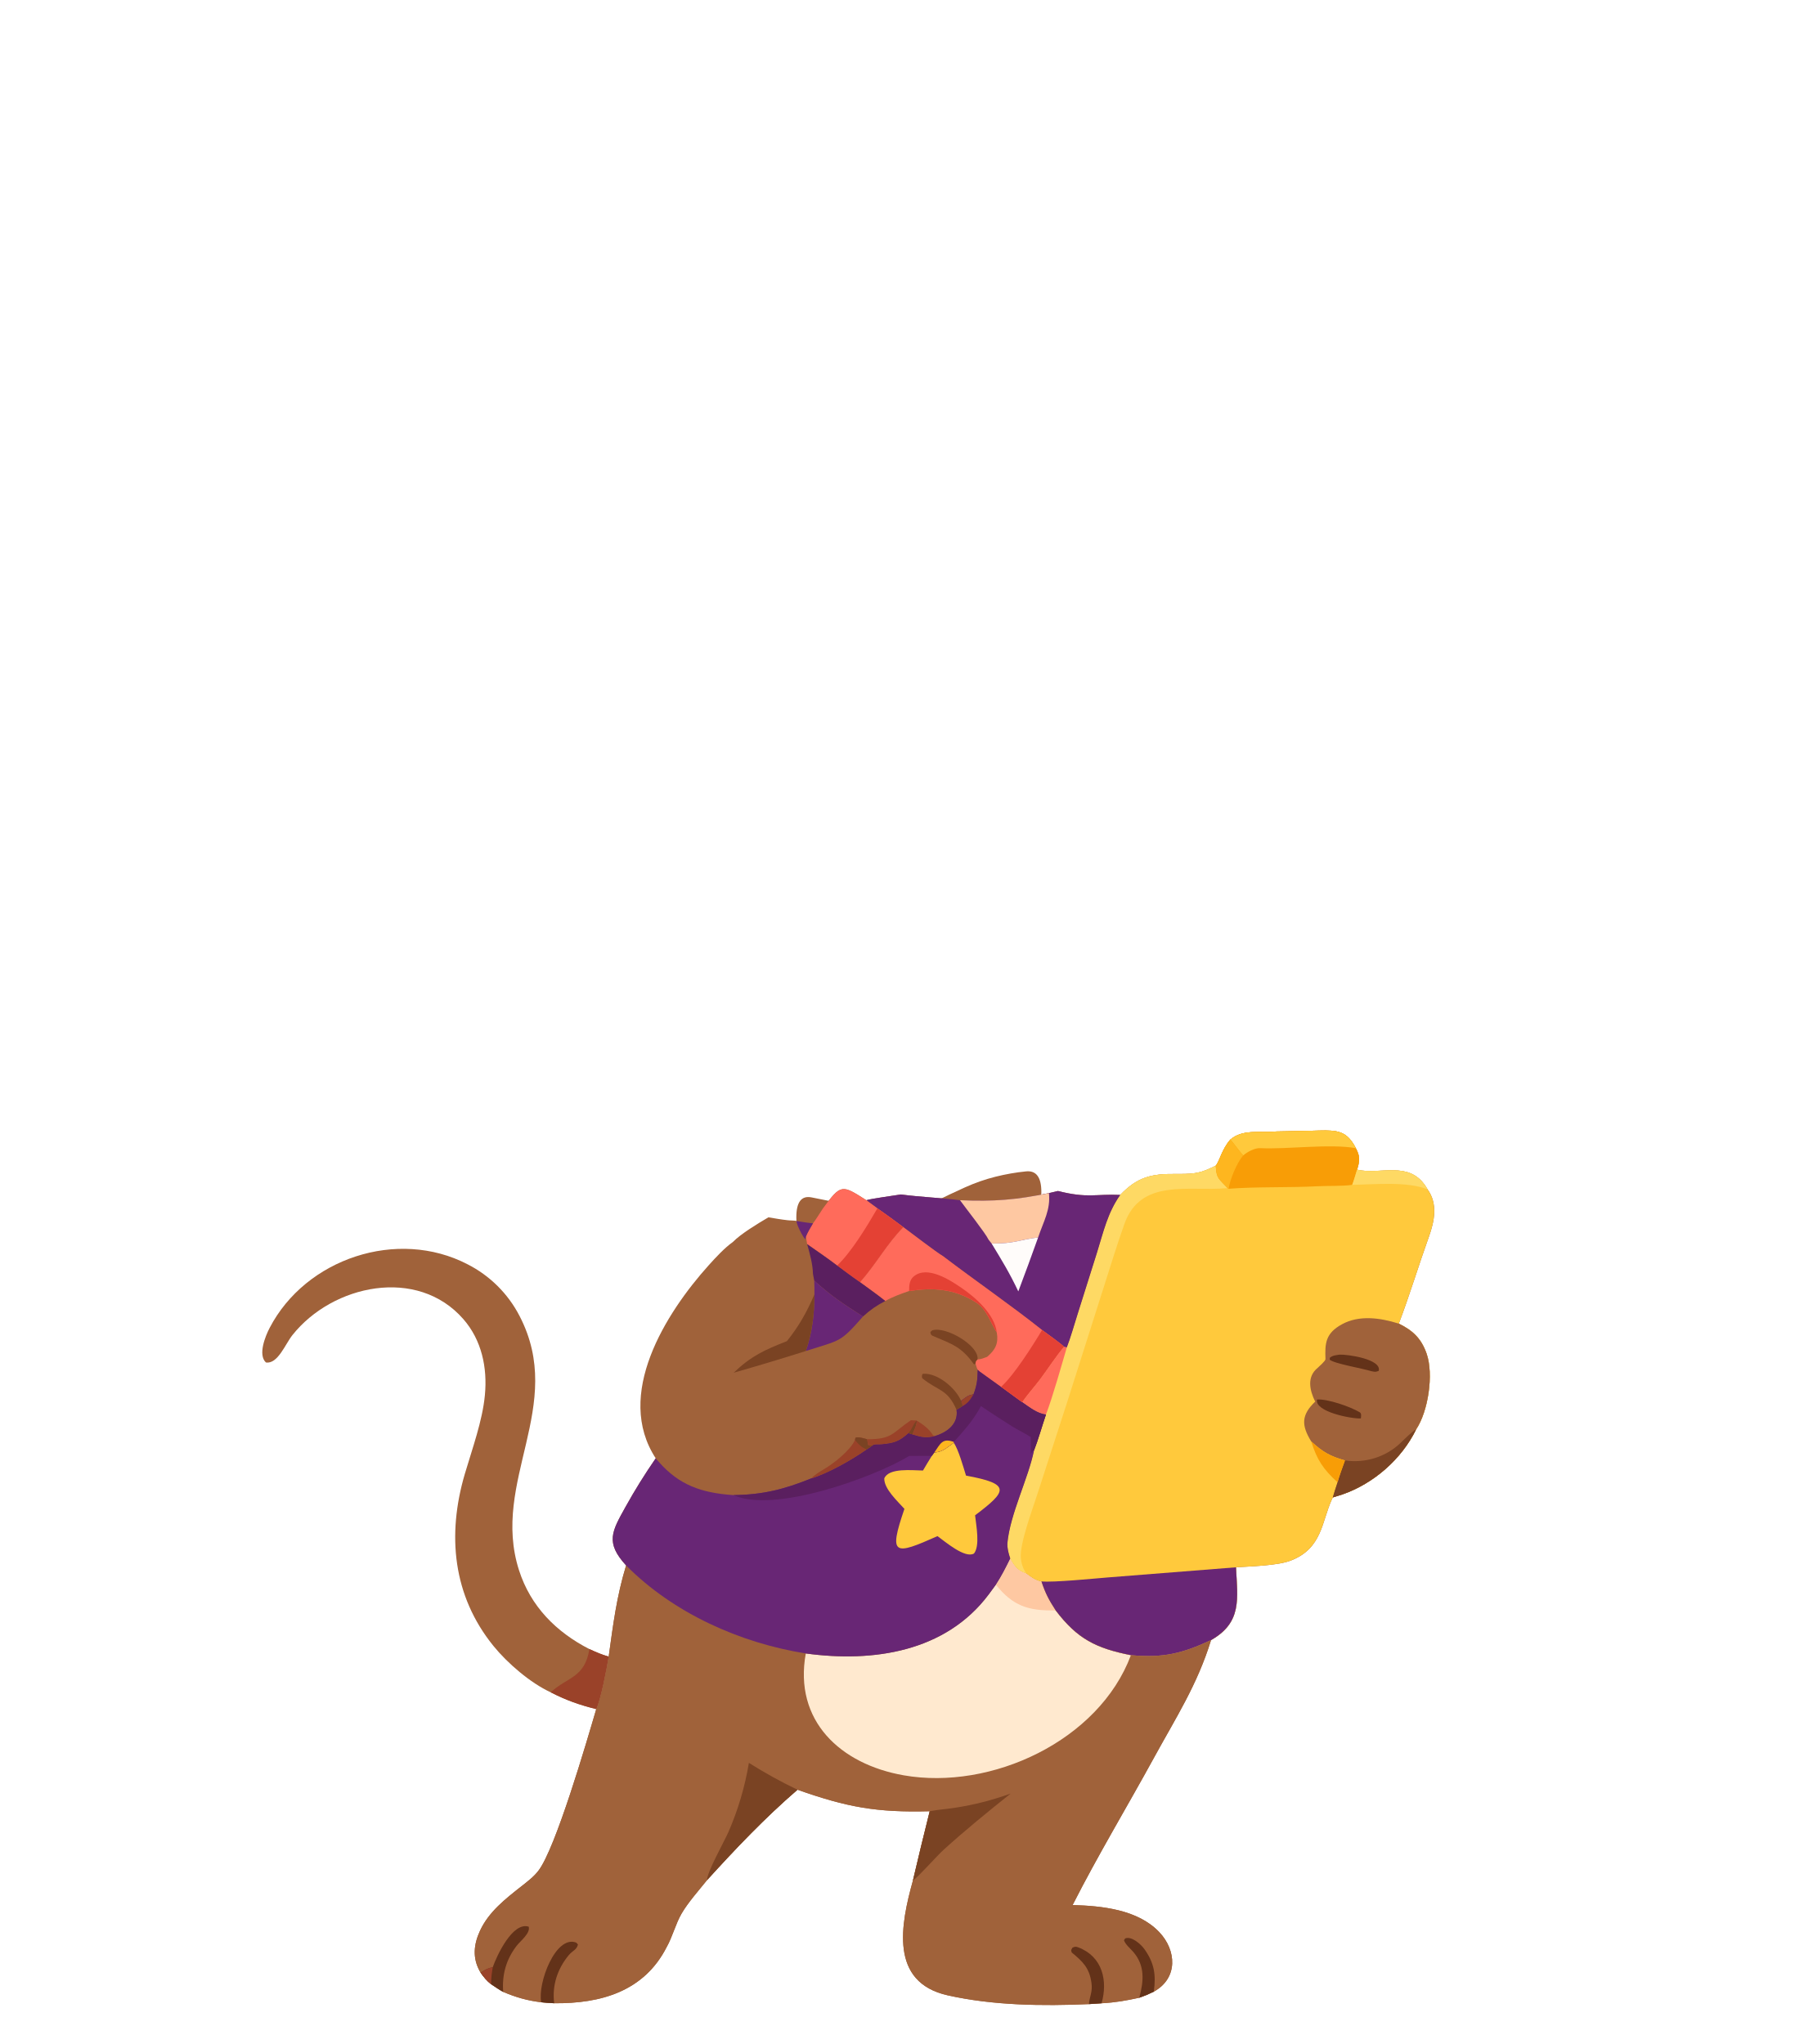
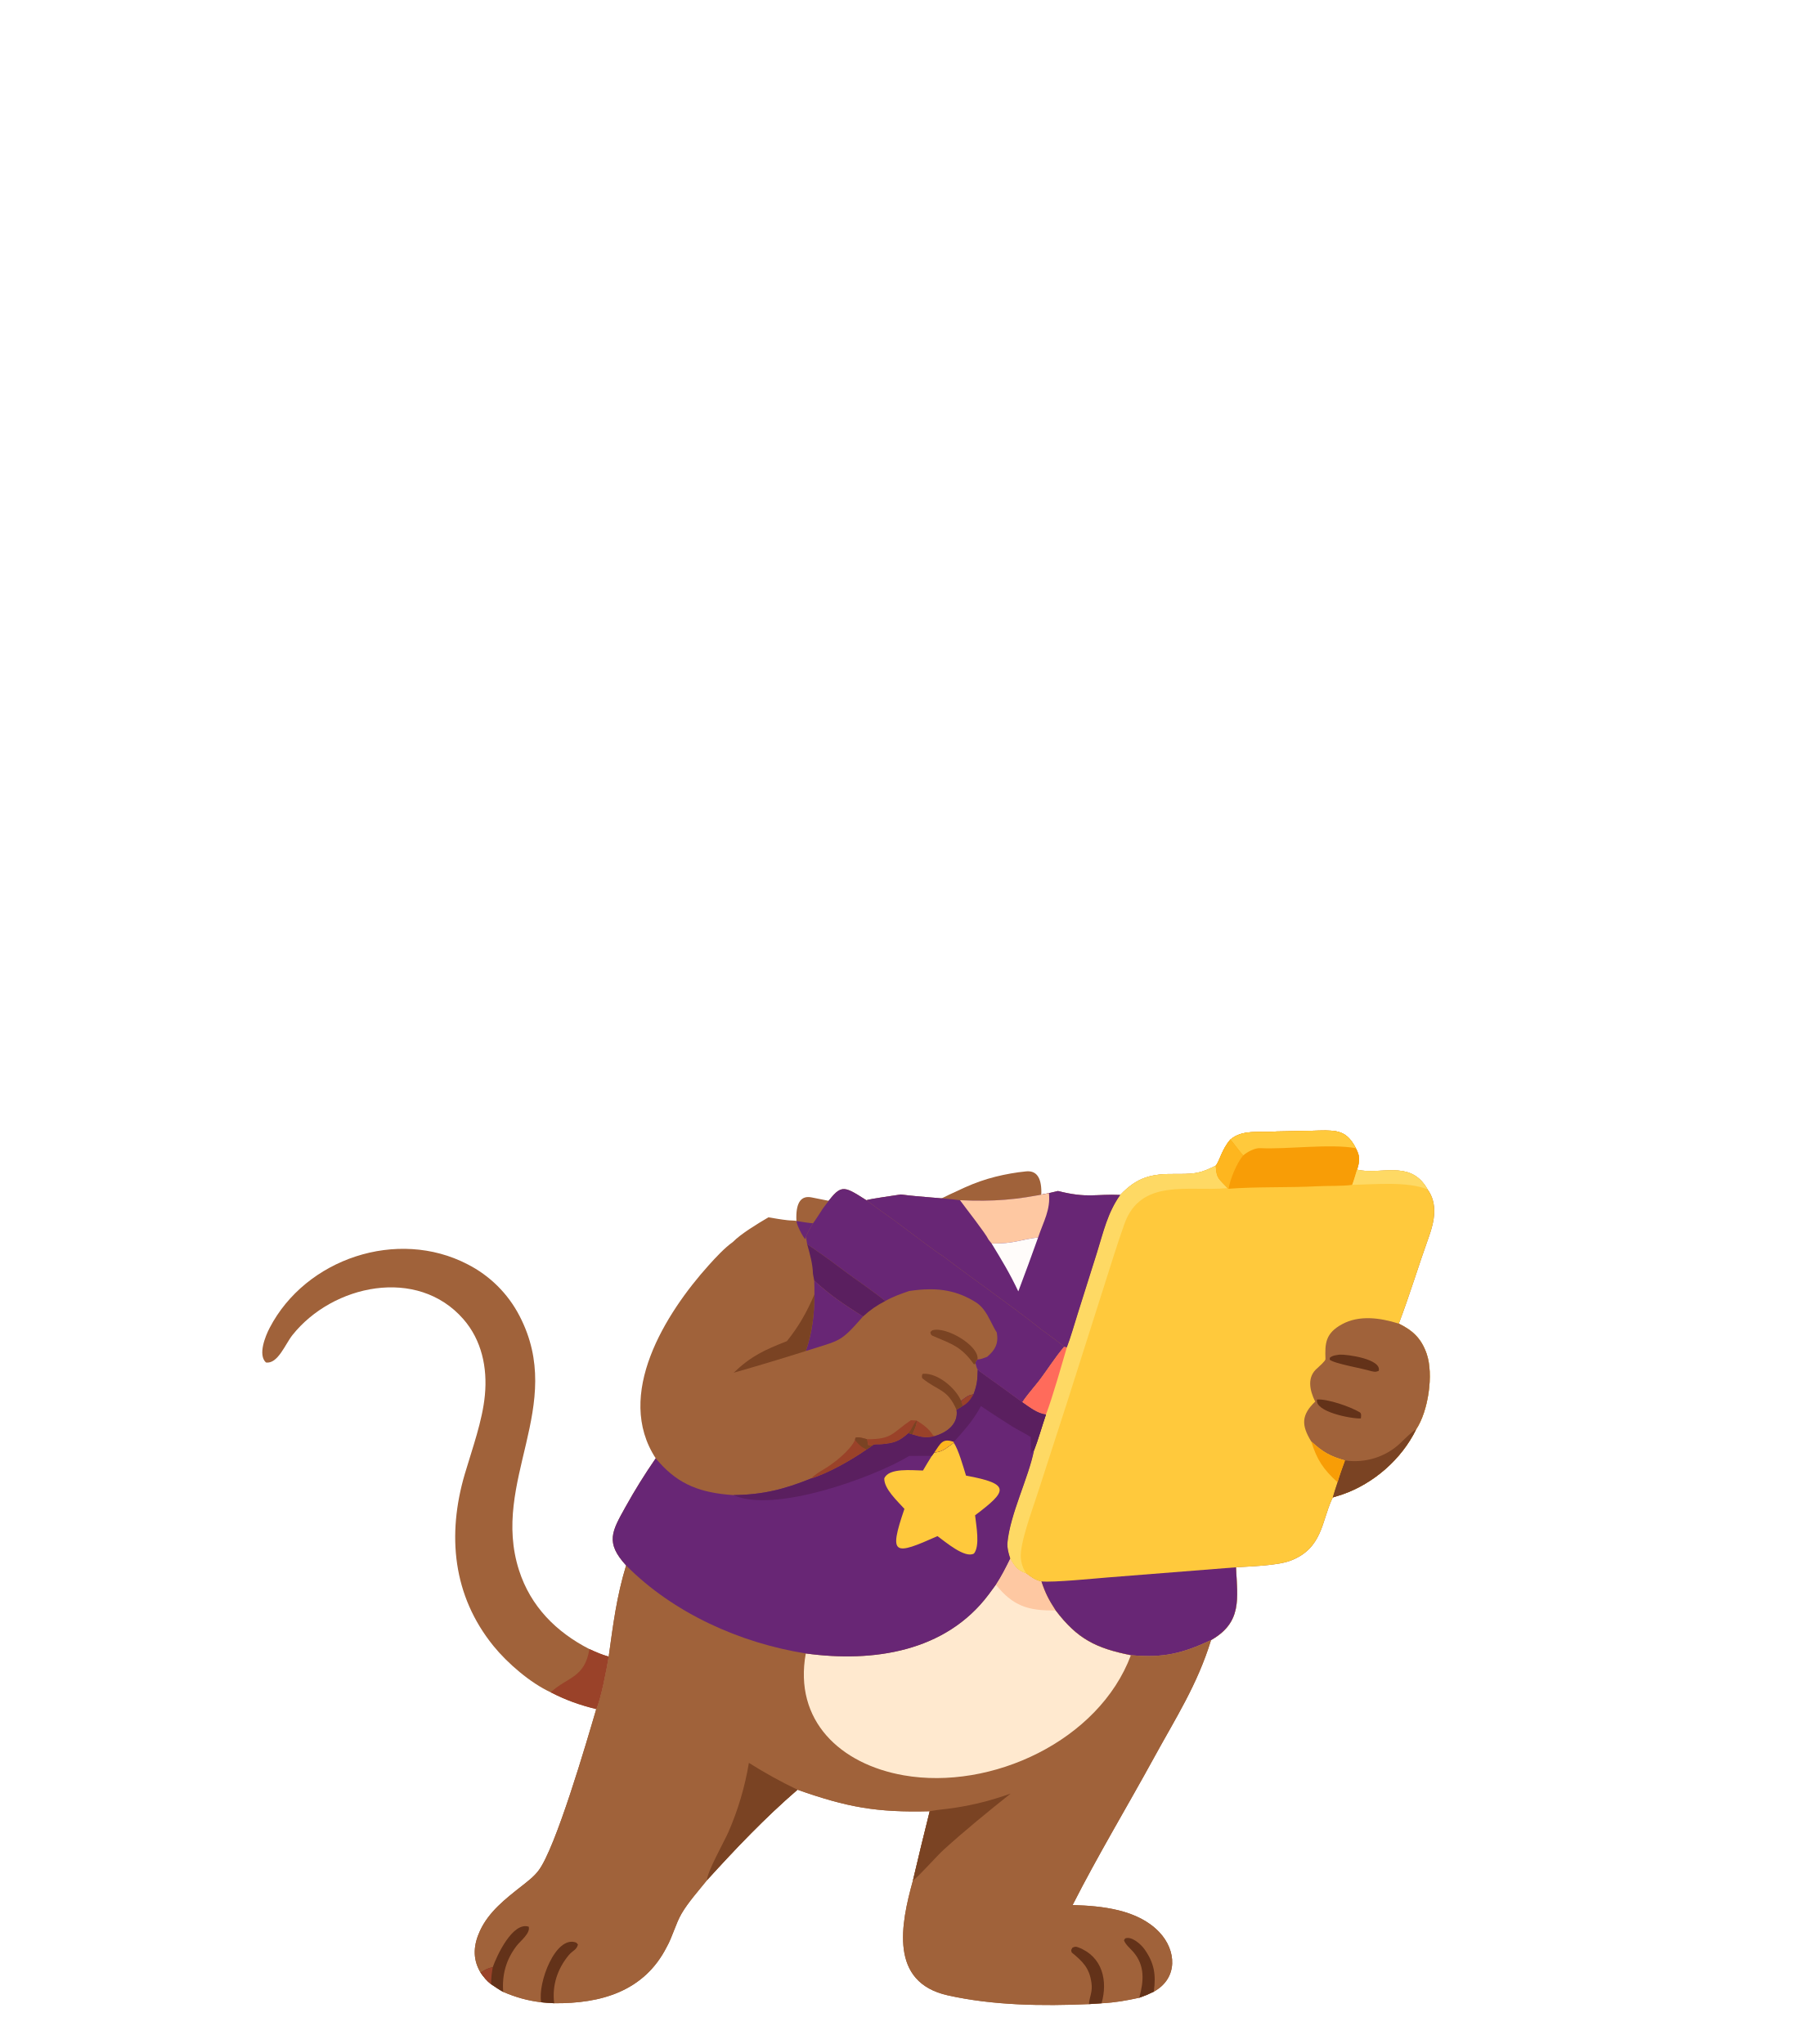
<svg xmlns="http://www.w3.org/2000/svg" width="1178" height="1335" viewBox="0 0 1178 1335" fill="none">
  <path d="M520 795.065C520 785.065 523.333 780.731 530 782.065C536.667 783.398 543.333 784.731 550 786.065C556.667 787.398 563.333 788.565 570 789.565C576.667 790.565 583.333 790.898 590 790.565C596.667 790.231 603.333 788.398 610 785.065C616.667 781.731 623.333 778.565 630 775.565C636.667 772.565 643.333 770.231 650 768.565C656.667 766.898 663.333 765.731 670 765.065C676.667 764.398 680 768.898 680 778.565C680 788.231 676.667 793.398 670 794.065C663.333 794.731 656.667 795.231 650 795.565C643.333 795.898 636.667 797.731 630 801.065C623.333 804.398 616.667 806.565 610 807.565C603.333 808.565 596.667 809.065 590 809.065C583.333 809.065 576.667 808.731 570 808.065C563.333 807.398 556.667 807.565 550 808.565C543.333 809.565 536.667 810.065 530 810.065C523.333 810.065 520 805.065 520 795.065Z" fill="#A0623A" />
  <path d="M833.16 739.015C842.495 738.904 851.967 738.624 861.303 738.409C873.174 738.135 879.465 738.481 885.358 749.921C888.05 754.973 888.063 757.776 886.342 763.382L886.16 763.962C901.219 767.495 919.518 757.958 930.724 774.463C931.233 775.226 931.715 776.008 932.178 776.803C938.991 786.177 936.709 797.571 933.084 807.688C926.363 826.409 920.483 845.939 913.423 864.497C922.589 869.002 928.13 874.223 931.578 884.144C936.285 897.703 932.595 921.906 924.694 933.633C915.189 953.091 896.956 968.977 876.564 976.062C874.497 976.76 872.411 977.412 870.319 978.018L869.836 979.022C862.998 993.676 863.617 1011.26 842.821 1019.29C834.314 1022.58 816.673 1023.03 807.09 1023.65C808.113 1044.08 811.177 1059.68 790.812 1071.2C781.815 1100.42 767.93 1121.73 753.346 1148.37C735.927 1180.2 716.781 1211.98 700.411 1244.24C719.688 1244.79 742.935 1247.18 756.938 1261.86C768.353 1273.82 769.357 1292.06 753.425 1300.82C749.813 1302.58 747.746 1303.45 743.952 1304.79C734.93 1306.72 728.704 1307.89 719.323 1308.4L711.064 1308.95C680.802 1310.26 648.505 1309.88 618.817 1303.21C580.708 1294.64 588.119 1257.03 596.136 1228.22C599.671 1213.11 603.327 1198.03 607.102 1182.98C572.309 1183.89 553.232 1180.37 520.748 1168.93C499.149 1187.62 480.882 1206.88 461.736 1227.92C456.305 1234.71 449.37 1242.42 445.039 1249.87C441.21 1256.46 439.122 1265 435.317 1271.72C420.563 1300.7 392.292 1308.67 361.876 1308.38C359.184 1308.32 356.122 1307.98 353.409 1307.75C344.447 1306.68 336.827 1304.5 328.577 1300.97C326.081 1299.64 323.088 1297.53 320.672 1295.94C317.543 1293.35 316.2 1291.63 313.831 1288.39C313.662 1288.11 313.483 1287.83 313.322 1287.54C308.403 1278.71 309.346 1269.87 313.448 1261.01C319.175 1248.64 329.991 1240.26 340.427 1232.04C344.336 1228.96 348.457 1225.87 351.523 1221.9C362.802 1207.32 382.976 1137.92 389.344 1116.28C392.322 1110.08 396.319 1089.25 397.465 1081.99C400.421 1060.78 402.606 1042.9 408.839 1022.44C395.141 1007.44 399.529 1000.29 408.458 984.211C414.615 973.123 420.988 962.921 428.185 952.465C401.144 911.079 434.433 857.861 462.924 826.214C467.102 821.573 473.338 814.819 478.406 811.306C484.087 805.57 494.704 799.253 501.788 795.068C505.922 795.759 510.019 796.496 514.186 796.952C515.726 797.187 519.333 797.082 520.164 797.474C523.826 798.073 527.193 798.66 530.896 798.973C532.534 796.906 535.755 791.711 537.353 789.299C549.234 773.172 549.626 773.648 565.722 783.895C569.661 782.722 583.194 781.008 588.274 780.141C601.679 781.914 614.804 782.351 626.872 783.889C648.785 784.86 663.741 783.661 684.961 779.261L690.822 777.872C710.301 782.787 715.06 779.73 731.514 780.447C742.622 768.825 751.795 766.569 767.604 766.752C771.033 766.791 777.206 766.778 780.394 766.191L781.502 765.976C786.385 765.07 789.371 763.447 793.882 761.348C796.385 758.48 797.807 750.664 803.452 744.263C811.764 737.32 822.351 740.058 832.527 739.08L833.16 739.015Z" fill="#A0623A" />
  <path d="M650.285 1035.02C653.963 1029.39 656.74 1023.87 659.687 1017.88C662.49 1022.61 664.374 1025.67 670.045 1027.57C673.142 1029.88 676.102 1032.22 680.039 1032.88C682.588 1040.58 684.87 1044.94 689.335 1051.79C703.593 1070.54 715.757 1076.51 738.483 1081.05C759.585 1082.95 771.815 1080.03 790.812 1071.2C781.815 1100.42 767.93 1121.73 753.346 1148.37C735.927 1180.2 716.781 1211.98 700.411 1244.24C719.688 1244.79 742.935 1247.18 756.938 1261.86C768.353 1273.82 769.357 1292.06 753.425 1300.82C749.813 1302.58 747.746 1303.45 743.952 1304.79C734.93 1306.72 728.704 1307.89 719.323 1308.4L711.064 1308.95C680.802 1310.26 648.505 1309.88 618.817 1303.21C580.708 1294.64 588.119 1257.03 596.136 1228.22C599.671 1213.11 603.327 1198.03 607.102 1182.98C572.309 1183.89 553.232 1180.37 520.748 1168.93C499.149 1187.62 480.882 1206.88 461.736 1227.92C456.305 1234.71 449.37 1242.42 445.039 1249.87C441.21 1256.46 439.122 1265 435.317 1271.72C420.563 1300.7 392.292 1308.67 361.876 1308.38C359.184 1308.32 356.122 1307.98 353.409 1307.75C344.447 1306.68 336.827 1304.5 328.577 1300.97C326.081 1299.64 323.088 1297.53 320.672 1295.94C317.543 1293.35 316.2 1291.63 313.831 1288.39C313.662 1288.11 313.483 1287.83 313.322 1287.54C308.403 1278.71 309.346 1269.87 313.448 1261.01C319.175 1248.64 329.991 1240.26 340.427 1232.04C344.336 1228.96 348.457 1225.87 351.523 1221.9C362.802 1207.32 382.976 1137.92 389.344 1116.28C392.322 1110.08 396.319 1089.25 397.465 1081.99C400.421 1060.78 402.606 1042.9 408.839 1022.44C439.644 1053.54 483.236 1073.1 526.174 1079.92C570.015 1085.94 617.447 1078.99 645.623 1041.37C647.199 1039.27 648.747 1037.15 650.285 1035.02Z" fill="#A0623A" />
  <path d="M650.285 1035.02C653.962 1029.39 656.74 1023.87 659.686 1017.88C662.489 1022.61 664.373 1025.67 670.045 1027.57C673.142 1029.88 676.101 1032.22 680.039 1032.88C682.588 1040.58 684.869 1044.94 689.335 1051.79C703.592 1070.54 715.757 1076.51 738.482 1081.05C717.576 1136.98 647.261 1169.57 590.089 1159.51C548.828 1152.25 518.181 1123.98 526.173 1079.92C570.014 1085.94 617.447 1078.99 645.622 1041.37C647.199 1039.27 648.746 1037.15 650.285 1035.02Z" fill="#FFE9CF" />
  <path d="M650.285 1035.02C653.963 1029.39 656.74 1023.87 659.686 1017.88C662.49 1022.61 664.374 1025.67 670.045 1027.57C673.142 1029.88 676.101 1032.22 680.039 1032.88C682.588 1040.58 684.87 1044.94 689.335 1051.79C671.316 1052.18 661.486 1048.87 650.285 1035.02Z" fill="#FEC8A2" />
  <path d="M489.026 1151.39C499.25 1157.85 509.841 1163.7 520.747 1168.93C499.148 1187.62 480.882 1206.88 461.736 1227.92C461.508 1223 472.795 1203.06 475.681 1196.51C481.969 1182.07 486.451 1166.92 489.026 1151.39Z" fill="#7A4323" />
  <path d="M607.102 1182.98L608.255 1182.76C612.394 1181.98 618.818 1181.47 623.511 1180.73C636.797 1178.65 647.3 1175.88 659.921 1171.47C644.917 1183.43 630.533 1195.14 616.299 1208.03C611.745 1212.14 599.572 1226 596.136 1228.22C599.671 1213.11 603.326 1198.03 607.102 1182.98Z" fill="#7A4323" />
  <path d="M321.778 1284.8C324.402 1277.31 334.777 1254.91 345.272 1258.39C346.383 1262.75 339.869 1267.59 337.304 1270.94C330.441 1279.92 327.757 1289.75 328.577 1300.97C326.081 1299.64 323.088 1297.53 320.672 1295.94C317.542 1293.35 316.2 1291.63 313.831 1288.39C316.786 1286.44 318.286 1285.64 321.778 1284.8Z" fill="#633219" />
  <path d="M313.831 1288.39C316.786 1286.44 318.286 1285.64 321.778 1284.8C321.058 1289.25 320.742 1291.47 320.672 1295.94C317.542 1293.35 316.2 1291.63 313.831 1288.39Z" fill="#9A4229" />
  <path d="M353.408 1307.75C350.919 1295.32 362.851 1263.54 376.312 1268.79L377.391 1270.01C376.638 1273.52 373.851 1274.01 371.395 1276.97C363.933 1285.99 360.426 1296.87 361.876 1308.38C359.184 1308.32 356.122 1307.98 353.408 1307.75Z" fill="#633219" />
  <path d="M711.064 1308.95C711.468 1303.85 713.541 1301.12 712.733 1295.17C711.383 1285.23 706.976 1281.09 699.792 1275.2C699.349 1273.1 699.258 1274.12 700.32 1272.06C701.885 1271.44 702.335 1271.22 704.017 1271.85C720.028 1277.86 723.476 1293.8 719.324 1308.4L711.064 1308.95Z" fill="#633219" />
  <path d="M743.953 1304.79C746.795 1294.11 747.942 1283.86 739.839 1274.64C737.864 1272.4 734.8 1269.93 733.959 1267.22L734.735 1266.04C738.959 1264.38 745.015 1269.85 747.271 1273C753.823 1282.19 754.924 1289.9 753.425 1300.82C749.813 1302.58 747.747 1303.45 743.953 1304.79Z" fill="#633219" />
  <path d="M833.16 739.015C842.495 738.904 851.967 738.624 861.302 738.409C873.174 738.135 879.465 738.481 885.358 749.921C888.05 754.973 888.063 757.776 886.342 763.382L886.16 763.962C901.219 767.495 919.518 757.958 930.724 774.463C931.233 775.226 931.715 776.008 932.178 776.803C938.99 786.177 936.709 797.571 933.084 807.688C926.363 826.409 920.483 845.939 913.423 864.497C922.588 869.002 928.13 874.223 931.578 884.144C936.285 897.703 932.595 921.906 924.694 933.633C915.189 953.091 896.955 968.977 876.564 976.062C874.497 976.76 872.411 977.412 870.318 978.018L869.836 979.022C862.997 993.676 863.617 1011.26 842.821 1019.29C834.313 1022.58 816.673 1023.03 807.09 1023.65C808.113 1044.08 811.177 1059.68 790.811 1071.2C771.815 1080.03 759.585 1082.95 738.483 1081.05C715.757 1076.51 703.593 1070.54 689.335 1051.79C684.87 1044.94 682.588 1040.58 680.039 1032.88C676.102 1032.22 673.142 1029.88 670.045 1027.57C664.374 1025.67 662.49 1022.61 659.686 1017.88C658.65 1014.85 657.561 1010.84 657.861 1007.68C659.647 988.78 671.558 965.502 675.215 947.335C677.764 940.934 680.606 930.908 683.018 923.894C677.308 923.21 672.203 919.077 667.477 915.824C669.791 912.044 675.945 905.069 678.983 901.027C684.009 894.339 689.466 885.78 694.779 879.607L696.637 879.992C698.905 874.334 701.8 864.211 703.729 858.122L716.305 818.235C720.575 804.566 723.235 792.154 731.514 780.447C742.622 768.825 751.795 766.569 767.603 766.752C771.033 766.791 777.206 766.778 780.394 766.191L781.502 765.976C786.385 765.07 789.371 763.447 793.882 761.348C796.385 758.48 797.806 750.664 803.452 744.263C811.764 737.32 822.351 740.058 832.527 739.08L833.16 739.015Z" fill="#FFC93C" />
  <path d="M858.812 915.44C855.129 907.976 853.29 899.248 860.331 893.485C861.315 892.547 865.566 888.851 865.527 887.703C865.175 877.619 865.318 870.879 876.394 864.869C887.542 858.82 901.069 860.619 913.422 864.497C922.588 869.002 928.129 874.223 931.578 884.144C936.285 897.703 932.595 921.906 924.694 933.633C915.189 953.091 896.955 968.977 876.563 976.062C874.497 976.76 872.411 977.412 870.318 978.018C871.172 974.889 872.417 971.291 873.428 968.162C874.608 963.801 876.746 958.234 878.278 953.873C868.304 950.998 863.792 948.385 856.224 941.449C849.718 930.895 849.685 924.175 858.812 915.44Z" fill="#A0623A" />
  <path d="M878.278 953.873C891.466 955.757 904.883 951.657 914.544 942.42C916.878 940.184 922.041 934.93 924.694 933.633C915.189 953.091 896.955 968.977 876.564 976.062C874.497 976.76 872.411 977.412 870.318 978.018C871.172 974.889 872.418 971.291 873.428 968.162C874.608 963.801 876.746 958.234 878.278 953.873Z" fill="#7A4323" />
  <path d="M874.693 884.75C879.83 884.509 902.334 887.677 900.307 895.35C898.129 896.171 897.953 896.041 895.567 895.578C889.218 893.609 871.114 890.643 868.298 888.023L868.363 886.81C870.195 885.213 872.209 885.181 874.693 884.75Z" fill="#633219" />
  <path d="M859.966 914.077C866.668 913.491 881.838 918.751 887.9 922.402C889.204 923.184 888.754 925.165 888.624 926.43C882.307 926.723 858.389 922.056 859.966 914.077Z" fill="#633219" />
  <path d="M680.039 1032.88C688.344 1033.6 713.606 1031.07 723.45 1030.27L807.09 1023.65C808.113 1044.08 811.177 1059.68 790.811 1071.2C771.815 1080.03 759.585 1082.95 738.483 1081.05C715.757 1076.51 703.593 1070.54 689.335 1051.79C684.87 1044.94 682.588 1040.58 680.039 1032.88Z" fill="#682675" />
  <path d="M793.882 761.348C794.364 769.802 795.714 769.626 801.633 775.962L800.942 776.034C776.313 778.342 744.884 769.242 734.174 799.54C729.18 813.646 724.812 827.935 720.262 842.191L696.604 916.594L677.34 976.069C674.191 985.814 665.834 1008.16 666.59 1017.44C666.864 1021.05 668.05 1024.53 670.045 1027.57C664.374 1025.67 662.49 1022.61 659.686 1017.88C658.65 1014.85 657.561 1010.84 657.861 1007.68C659.647 988.78 671.558 965.502 675.215 947.335C677.764 940.934 680.606 930.908 683.018 923.894C677.308 923.21 672.203 919.077 667.477 915.824C669.791 912.044 675.945 905.069 678.983 901.027C684.009 894.339 689.466 885.78 694.779 879.607L696.637 879.992C698.905 874.334 701.8 864.211 703.729 858.122L716.305 818.235C720.575 804.566 723.235 792.154 731.514 780.447C742.622 768.824 751.795 766.569 767.603 766.752C771.033 766.791 777.206 766.778 780.394 766.191L781.502 765.976C786.385 765.07 789.371 763.447 793.882 761.348Z" fill="#FED964" />
  <path d="M694.779 879.607L696.636 879.992C692.973 892.494 687.484 912.044 683.018 923.894C677.307 923.21 672.203 919.077 667.477 915.824C669.791 912.044 675.945 905.069 678.983 901.027C684.009 894.339 689.465 885.78 694.779 879.607Z" fill="#FF6B5B" />
  <path d="M833.159 739.015C842.495 738.904 851.967 738.624 861.302 738.409C873.174 738.135 879.464 738.481 885.358 749.921C888.05 754.973 888.063 757.776 886.342 763.382L886.16 763.962C885.293 766.758 884.021 771.295 882.991 773.863C876.596 774.802 867.046 774.424 860.35 774.776C841.615 775.773 820.838 774.985 802.285 776.412L801.633 775.962C795.714 769.626 794.364 769.802 793.882 761.348C796.385 758.48 797.806 750.664 803.452 744.263C811.764 737.32 822.351 740.058 832.527 739.08L833.159 739.015Z" fill="#F89D06" />
  <path d="M833.16 739.015C842.495 738.904 851.967 738.624 861.303 738.409C873.174 738.135 879.465 738.481 885.358 749.921C868.382 746.844 840.833 750.768 822.99 749.895C819.313 749.712 814.561 752.3 811.777 754.653C809.3 751.863 806.203 747.502 803.452 744.263C811.764 737.32 822.351 740.058 832.527 739.08L833.16 739.015Z" fill="#FFC93C" />
  <path d="M793.882 761.348C796.385 758.479 797.806 750.664 803.452 744.262C806.203 747.502 809.299 751.863 811.777 754.653C807.52 759.75 803.23 770.193 802.285 776.412L801.633 775.962C795.714 769.626 794.364 769.802 793.882 761.348Z" fill="#FEB61F" />
  <path d="M882.991 773.863C884.021 771.295 885.292 766.758 886.159 763.962C901.219 767.495 919.518 757.958 930.724 774.463C931.232 775.226 931.715 776.008 932.178 776.803C918.775 771.504 898.116 773.563 882.991 773.863Z" fill="#FED964" />
  <path d="M856.225 941.449C863.793 948.385 868.304 950.998 878.279 953.873C876.747 958.234 874.608 963.801 873.429 968.162C864.106 959.636 859.954 953.469 856.225 941.449Z" fill="#F89D06" />
  <path d="M638.459 894.606L640.029 895.949C644.558 899.267 649.118 902.54 653.708 905.773L667.477 915.824C672.203 919.077 677.307 923.21 683.018 923.894C680.606 930.908 677.764 940.934 675.215 947.335C671.558 965.502 659.647 988.78 657.861 1007.68C657.561 1010.84 658.65 1014.85 659.686 1017.88C656.74 1023.87 653.963 1029.39 650.285 1035.02C648.747 1037.15 647.199 1039.27 645.623 1041.37C617.447 1078.99 570.014 1085.94 526.173 1079.92C483.235 1073.1 439.644 1053.54 408.839 1022.44C395.14 1007.44 399.529 1000.29 408.458 984.21C414.615 973.122 420.988 962.921 428.185 952.465C441.093 968.155 454.688 974.218 474.916 976.186C476.266 976.317 477.621 976.421 478.976 976.499C498.248 976.271 512.12 972.731 529.775 965.594C541.056 962.171 556.236 953.456 565.836 946.742C567.06 946.012 569.17 944.434 570.405 943.58C571.823 943.163 573.992 943.411 575.585 943.261C584.031 942.485 586.972 941.449 593.196 936.006L595.796 936.834C601.377 938.594 604.668 939.415 610.695 937.87C618.566 935.471 625.955 929.93 624.621 920.798L628.493 918.406L627.579 914.905L628.237 914.436C631.558 912.089 631.539 911.581 635.735 910.629C638.087 904.117 638.253 901.568 638.459 894.606Z" fill="#682675" />
  <path d="M622.778 942.322C625.758 946.351 629.157 958.456 630.796 963.762C660.417 969.205 657.738 973.826 636.729 989.686C637.444 996.381 640.061 1009.55 636.004 1014.65C630.14 1018.1 617.186 1006.88 612.177 1003.29C583.919 1015.88 580.028 1016.29 590.588 985.488C585.915 980.273 577.276 972.425 577.428 965.613C580.354 958.449 595.942 960.392 602.697 960.444C604.575 957.217 606.506 954.023 608.489 950.862L610.096 948.671C616.031 948.15 617.89 945.64 622.778 942.322Z" fill="#FFC93C" />
  <path d="M638.459 894.606L640.028 895.949C644.558 899.267 649.118 902.54 653.708 905.773L667.476 915.824C672.203 919.077 677.307 923.21 683.018 923.894C680.606 930.908 677.764 940.934 675.215 947.335L674.563 947.407C673.846 948.6 673.976 948.398 673.07 949.421C673.278 948.906 673.018 940.497 673.096 938.62C670.162 936.599 664.478 933.829 661.003 931.658C654.034 927.317 647.365 922.89 640.538 918.353C635.565 927.779 629.861 933.855 622.864 941.775L622.777 942.322C617.89 945.64 616.03 948.15 610.095 948.671L608.488 950.862L593.721 950.914C570.245 965.137 505.108 988.571 478.976 976.499C498.248 976.271 512.119 972.731 529.774 965.594C541.056 962.171 556.236 953.456 565.835 946.742C567.06 946.012 569.17 944.434 570.405 943.58C571.822 943.163 573.991 943.411 575.585 943.261C584.031 942.485 586.971 941.449 593.195 936.006L595.796 936.834C601.377 938.594 604.668 939.415 610.695 937.87C618.566 935.471 625.955 929.93 624.621 920.798L628.493 918.406L627.579 914.905L628.237 914.436C631.558 912.089 631.539 911.581 635.735 910.629C638.087 904.117 638.253 901.568 638.459 894.606Z" fill="#5A1F5F" />
  <path d="M610.095 948.671C614.14 942.837 615.352 939.057 622.864 941.775L622.777 942.322C617.89 945.64 616.03 948.15 610.095 948.671Z" fill="#FEB61F" />
  <path d="M627.579 914.905L628.237 914.436C631.558 912.089 631.539 911.581 635.735 910.629C633.549 914.208 632.333 916.255 628.493 918.406L627.579 914.905Z" fill="#9A4229" />
  <path d="M690.822 777.872C710.301 782.787 715.06 779.73 731.514 780.447C723.235 792.154 720.575 804.566 716.305 818.235L703.73 858.122C701.8 864.21 698.906 874.334 696.637 879.992L694.779 879.607C693.019 877.684 683.051 870.572 680.463 868.676C660.424 852.699 636.522 836.239 615.791 820.438C611.898 818.261 594.42 804.839 589.835 801.469C584.268 797.291 578.634 793.204 572.937 789.208L565.723 783.895C569.661 782.722 583.194 781.008 588.274 780.141C601.679 781.914 614.804 782.35 626.872 783.889C648.785 784.86 663.742 783.661 684.961 779.261L690.822 777.872Z" fill="#682675" />
  <path d="M626.872 783.889C648.785 784.86 663.741 783.661 684.961 779.26C686.082 790.27 681.46 797.545 677.894 808.209C665.065 809.813 662.705 812.303 647.515 812.179L645.561 809.715C643.547 805.446 630.536 788.98 626.872 783.889Z" fill="#FEC8A2" />
  <path d="M647.516 812.179C662.705 812.303 665.065 809.813 677.895 808.21C673.69 819.995 669.374 831.742 664.948 843.449C659.257 831.429 654.491 823.632 647.516 812.179Z" fill="#FFFCFA" />
-   <path d="M589.835 801.469C594.42 804.839 611.898 818.261 615.791 820.438C636.522 836.239 660.424 852.699 680.463 868.676C683.051 870.573 693.019 877.684 694.779 879.607C689.466 885.78 684.01 894.339 678.983 901.027C675.946 905.069 669.791 912.044 667.477 915.824L653.709 905.773C649.119 902.54 644.559 899.267 640.029 895.949L638.459 894.606C637.864 893.824 637.269 891.445 636.993 890.422C637.345 888.557 636.963 889.385 638.287 887.905C640.581 887.847 642.433 886.973 644.61 886.184C650.001 881.582 652.131 877.417 650.907 870.312C646.802 864.034 644.449 855.091 637.148 850.508C622.935 841.578 609.281 840.868 593.651 843.201C588.251 845.052 583.076 846.878 578.09 849.72C573.153 845.724 566.757 841.239 561.565 837.426C572.521 824.969 578.848 812.655 589.835 801.469Z" fill="#FF6B5B" />
-   <path d="M680.463 868.676C683.051 870.573 693.019 877.684 694.779 879.607C689.466 885.78 684.01 894.339 678.984 901.027C675.946 905.069 669.792 912.044 667.477 915.824L653.709 905.773C662.119 898.257 674.472 878.734 680.463 868.676Z" fill="#E44134" />
-   <path d="M593.65 843.201C593.656 839.583 593.774 836.076 596.731 833.625C605.468 826.37 620.194 835.979 627.314 840.783C637 847.321 649.454 858.292 650.906 870.312C646.801 864.034 644.448 855.091 637.147 850.508C622.934 841.578 609.281 840.867 593.65 843.201Z" fill="#E44134" />
-   <path d="M537.353 789.299C549.233 773.172 549.626 773.648 565.722 783.895L572.936 789.208C578.633 793.204 584.267 797.291 589.835 801.469C578.847 812.655 572.521 824.969 561.565 837.426C556.497 833.964 551.591 830.249 546.666 826.592C540.505 821.859 533.454 817.075 527.053 812.571L526.254 807.642C527.348 804.846 529.364 801.632 530.895 798.973C532.534 796.906 535.755 791.711 537.353 789.299Z" fill="#FF6B5B" />
-   <path d="M572.936 789.208C578.633 793.204 584.267 797.291 589.835 801.469C578.847 812.655 572.521 824.969 561.565 837.426C556.498 833.964 551.592 830.249 546.667 826.592C556.309 817.29 566.129 800.941 572.936 789.208Z" fill="#E44134" />
+   <path d="M537.353 789.3C549.233 773.173 549.625 773.649 565.722 783.896L572.937 789.208C575.785 791.206 578.618 793.227 581.435 795.271C582.139 795.782 582.842 796.294 583.544 796.808C584.948 797.835 586.348 798.869 587.744 799.907C588.442 800.427 589.139 800.948 589.835 801.47C589.492 801.819 589.153 802.17 588.818 802.522C589.153 802.17 589.492 801.82 589.836 801.47C594.422 804.841 611.899 818.262 615.791 820.439C636.522 836.24 660.423 852.699 680.463 868.676C682.08 869.862 686.581 873.084 690.158 875.804L691.2 876.602C692.207 877.38 693.096 878.09 693.765 878.663C693.876 878.759 693.982 878.851 694.081 878.939C694.377 879.202 694.614 879.427 694.779 879.608C694.447 879.994 694.114 880.389 693.781 880.792C692.782 882.002 691.779 883.287 690.776 884.618C690.442 885.062 690.108 885.511 689.773 885.964C687.434 889.135 685.103 892.509 682.825 895.728C681.849 897.107 680.883 898.458 679.931 899.753C679.613 900.185 679.297 900.61 678.983 901.028C678.793 901.28 678.591 901.544 678.379 901.819C678.166 902.093 677.944 902.377 677.712 902.669C675.163 905.886 671.551 910.127 669.139 913.402C668.481 914.295 667.911 915.116 667.478 915.824L653.709 905.773C649.119 902.54 644.559 899.267 640.029 895.949L638.459 894.607C637.864 893.824 637.269 891.446 636.993 890.422C637.345 888.558 636.963 889.385 638.287 887.906C640.58 887.847 642.433 886.974 644.609 886.185C650.001 881.583 652.132 877.417 650.907 870.312H650.906C647.956 865.8 645.91 859.911 642.282 855.254C642.124 855.052 641.964 854.851 641.8 854.654C641.226 853.962 640.613 853.301 639.952 852.681C639.763 852.504 639.571 852.33 639.374 852.159C638.685 851.563 637.946 851.01 637.147 850.509C635.815 849.672 634.487 848.906 633.162 848.209C632.941 848.093 632.721 847.979 632.5 847.866C626.322 844.719 620.198 843.037 613.916 842.386C613.692 842.363 613.467 842.34 613.242 842.32C611.444 842.155 609.632 842.073 607.802 842.064C606.403 842.057 604.994 842.092 603.572 842.165C602.7 842.21 601.823 842.269 600.94 842.342C598.554 842.538 596.127 842.832 593.651 843.201C588.251 845.053 583.076 846.878 578.09 849.72C573.77 846.224 568.333 842.353 563.563 838.885L561.565 837.426H561.564C556.497 833.965 551.59 830.249 546.666 826.592C540.504 821.86 533.453 817.075 527.053 812.571L526.254 807.643C527.348 804.846 529.364 801.632 530.896 798.973C532.534 796.907 535.755 791.712 537.353 789.3ZM570.342 826.393C570.08 826.749 569.816 827.106 569.551 827.463C569.959 826.914 570.364 826.367 570.764 825.82L570.342 826.393ZM578.95 814.478H578.951H578.95Z" fill="#682675" />
  <path d="M527.054 812.57C533.454 817.075 540.505 821.859 546.667 826.592C551.592 830.249 556.498 833.964 561.565 837.426C566.757 841.239 573.153 845.724 578.09 849.72C572.084 852.894 568.603 855.273 563.526 859.85C549.877 851.076 543.837 847.275 531.68 836.435L530.851 831.944C530.74 825.64 528.762 818.639 527.054 812.57Z" fill="#5A1F5F" />
  <path d="M531.68 836.435C543.837 847.275 549.877 851.075 563.526 859.849C548.268 877.261 549.079 874.992 526.187 882.391C530.372 870.481 531.836 857.959 531.818 845.411C531.918 842.517 531.758 839.349 531.68 836.435Z" fill="#682675" />
  <path d="M520.164 797.473C523.825 798.073 527.192 798.66 530.896 798.973C529.364 801.632 527.349 804.846 526.254 807.642L525.9 809.415C524.463 808.307 519.851 799.449 520.164 797.473Z" fill="#682675" />
  <path d="M513.823 875.963C521.582 866.388 526.976 856.734 531.818 845.411C531.836 857.959 530.372 870.481 526.187 882.391C510.557 887.364 494.849 892.09 479.069 896.569C490.684 885.539 499.091 881.758 513.823 875.963Z" fill="#7A4323" />
  <path d="M558.304 940.458C558.332 939.689 558.444 939.682 558.754 938.926C561.018 938.366 563.871 939.402 566.241 940.002L566.841 943.678C568.325 944.454 568.277 944.056 570.405 943.58C569.17 944.434 567.06 946.012 565.835 946.742C556.236 953.456 541.056 962.171 529.774 965.594C531.435 963.612 535.264 961.213 537.606 959.844C544.232 955.972 555.123 947.505 558.304 940.458Z" fill="#9A4229" />
  <path d="M558.305 940.458C558.333 939.689 558.445 939.682 558.755 938.926C561.019 938.366 563.872 939.402 566.242 940.002L566.842 943.678C568.326 944.454 568.278 944.056 570.405 943.58C569.171 944.434 567.06 946.012 565.836 946.742C562.213 944.995 560.773 943.574 558.305 940.458Z" fill="#7A4323" />
  <path d="M636.993 890.422C636.594 891.08 636.891 890.806 635.984 891.08C627.758 879.483 621.627 877.828 609.099 872.509C607.724 871.922 607.717 871.172 607.534 869.979L608.747 868.904C617.602 865.938 639.782 879.125 638.287 887.905C636.963 889.385 637.345 888.557 636.993 890.422Z" fill="#7A4323" />
  <path d="M624.621 920.798C618.65 907.044 612.594 908.55 602.515 900.382C601.704 899.724 602.076 898.407 602.247 897.572L602.756 897.279C612.135 896.523 624.007 906.535 627.579 914.905L628.493 918.406L624.621 920.798Z" fill="#7A4323" />
  <path d="M566.241 940.002C582.869 940.08 582.491 935.882 594.84 927.577C596.27 927.655 597.516 927.727 598.577 927.786C598.846 930.485 596.889 934.122 595.796 936.834L593.196 936.006C586.972 941.449 584.031 942.485 575.585 943.261C573.992 943.411 571.823 943.163 570.405 943.58C568.277 944.056 568.325 944.454 566.842 943.678L566.241 940.002Z" fill="#9A4229" />
  <path d="M598.576 927.786C598.845 930.485 596.888 934.122 595.796 936.834L593.195 936.006C595.754 933.255 595.746 930.895 598.576 927.786Z" fill="#7A4323" />
  <path d="M598.576 927.786C602.989 930.628 606.398 932.883 609.287 937.427L610.695 937.87C604.668 939.415 601.377 938.594 595.796 936.834C596.888 934.122 598.846 930.485 598.576 927.786Z" fill="#9A4229" />
  <path d="M359.603 1105.3C346.375 1099.24 331.324 1086.25 322.26 1075.07C295.575 1042.18 291.852 1002.43 303.49 962.797C308.311 946.383 315.058 928.021 316.634 911.164C318.332 893.264 314.548 875.305 302.595 861.59C272.556 827.12 217.188 838.99 190.965 871.98C186.187 877.991 181.426 890.989 173.669 889.894C168.294 884.894 173.244 872.737 176.072 867.3C199.663 821.918 259.596 801.984 305.283 825.731C319.836 833.123 331.7 844.896 339.205 859.387C369.941 918.373 320.204 967.269 338.919 1025.59C346.486 1049.17 363.145 1065.93 384.88 1077.08C389.683 1079.25 392.46 1080.5 397.464 1081.99C396.319 1089.25 392.322 1110.08 389.344 1116.28C378.187 1113.47 369.837 1110.53 359.603 1105.3Z" fill="#A0623A" />
  <path d="M384.88 1077.08C389.682 1079.25 392.46 1080.5 397.464 1081.99C396.319 1089.25 392.322 1110.08 389.344 1116.28C378.187 1113.47 369.836 1110.53 359.603 1105.3C370.618 1095.12 381.797 1096 384.88 1077.08Z" fill="#9A4229" />
</svg>
